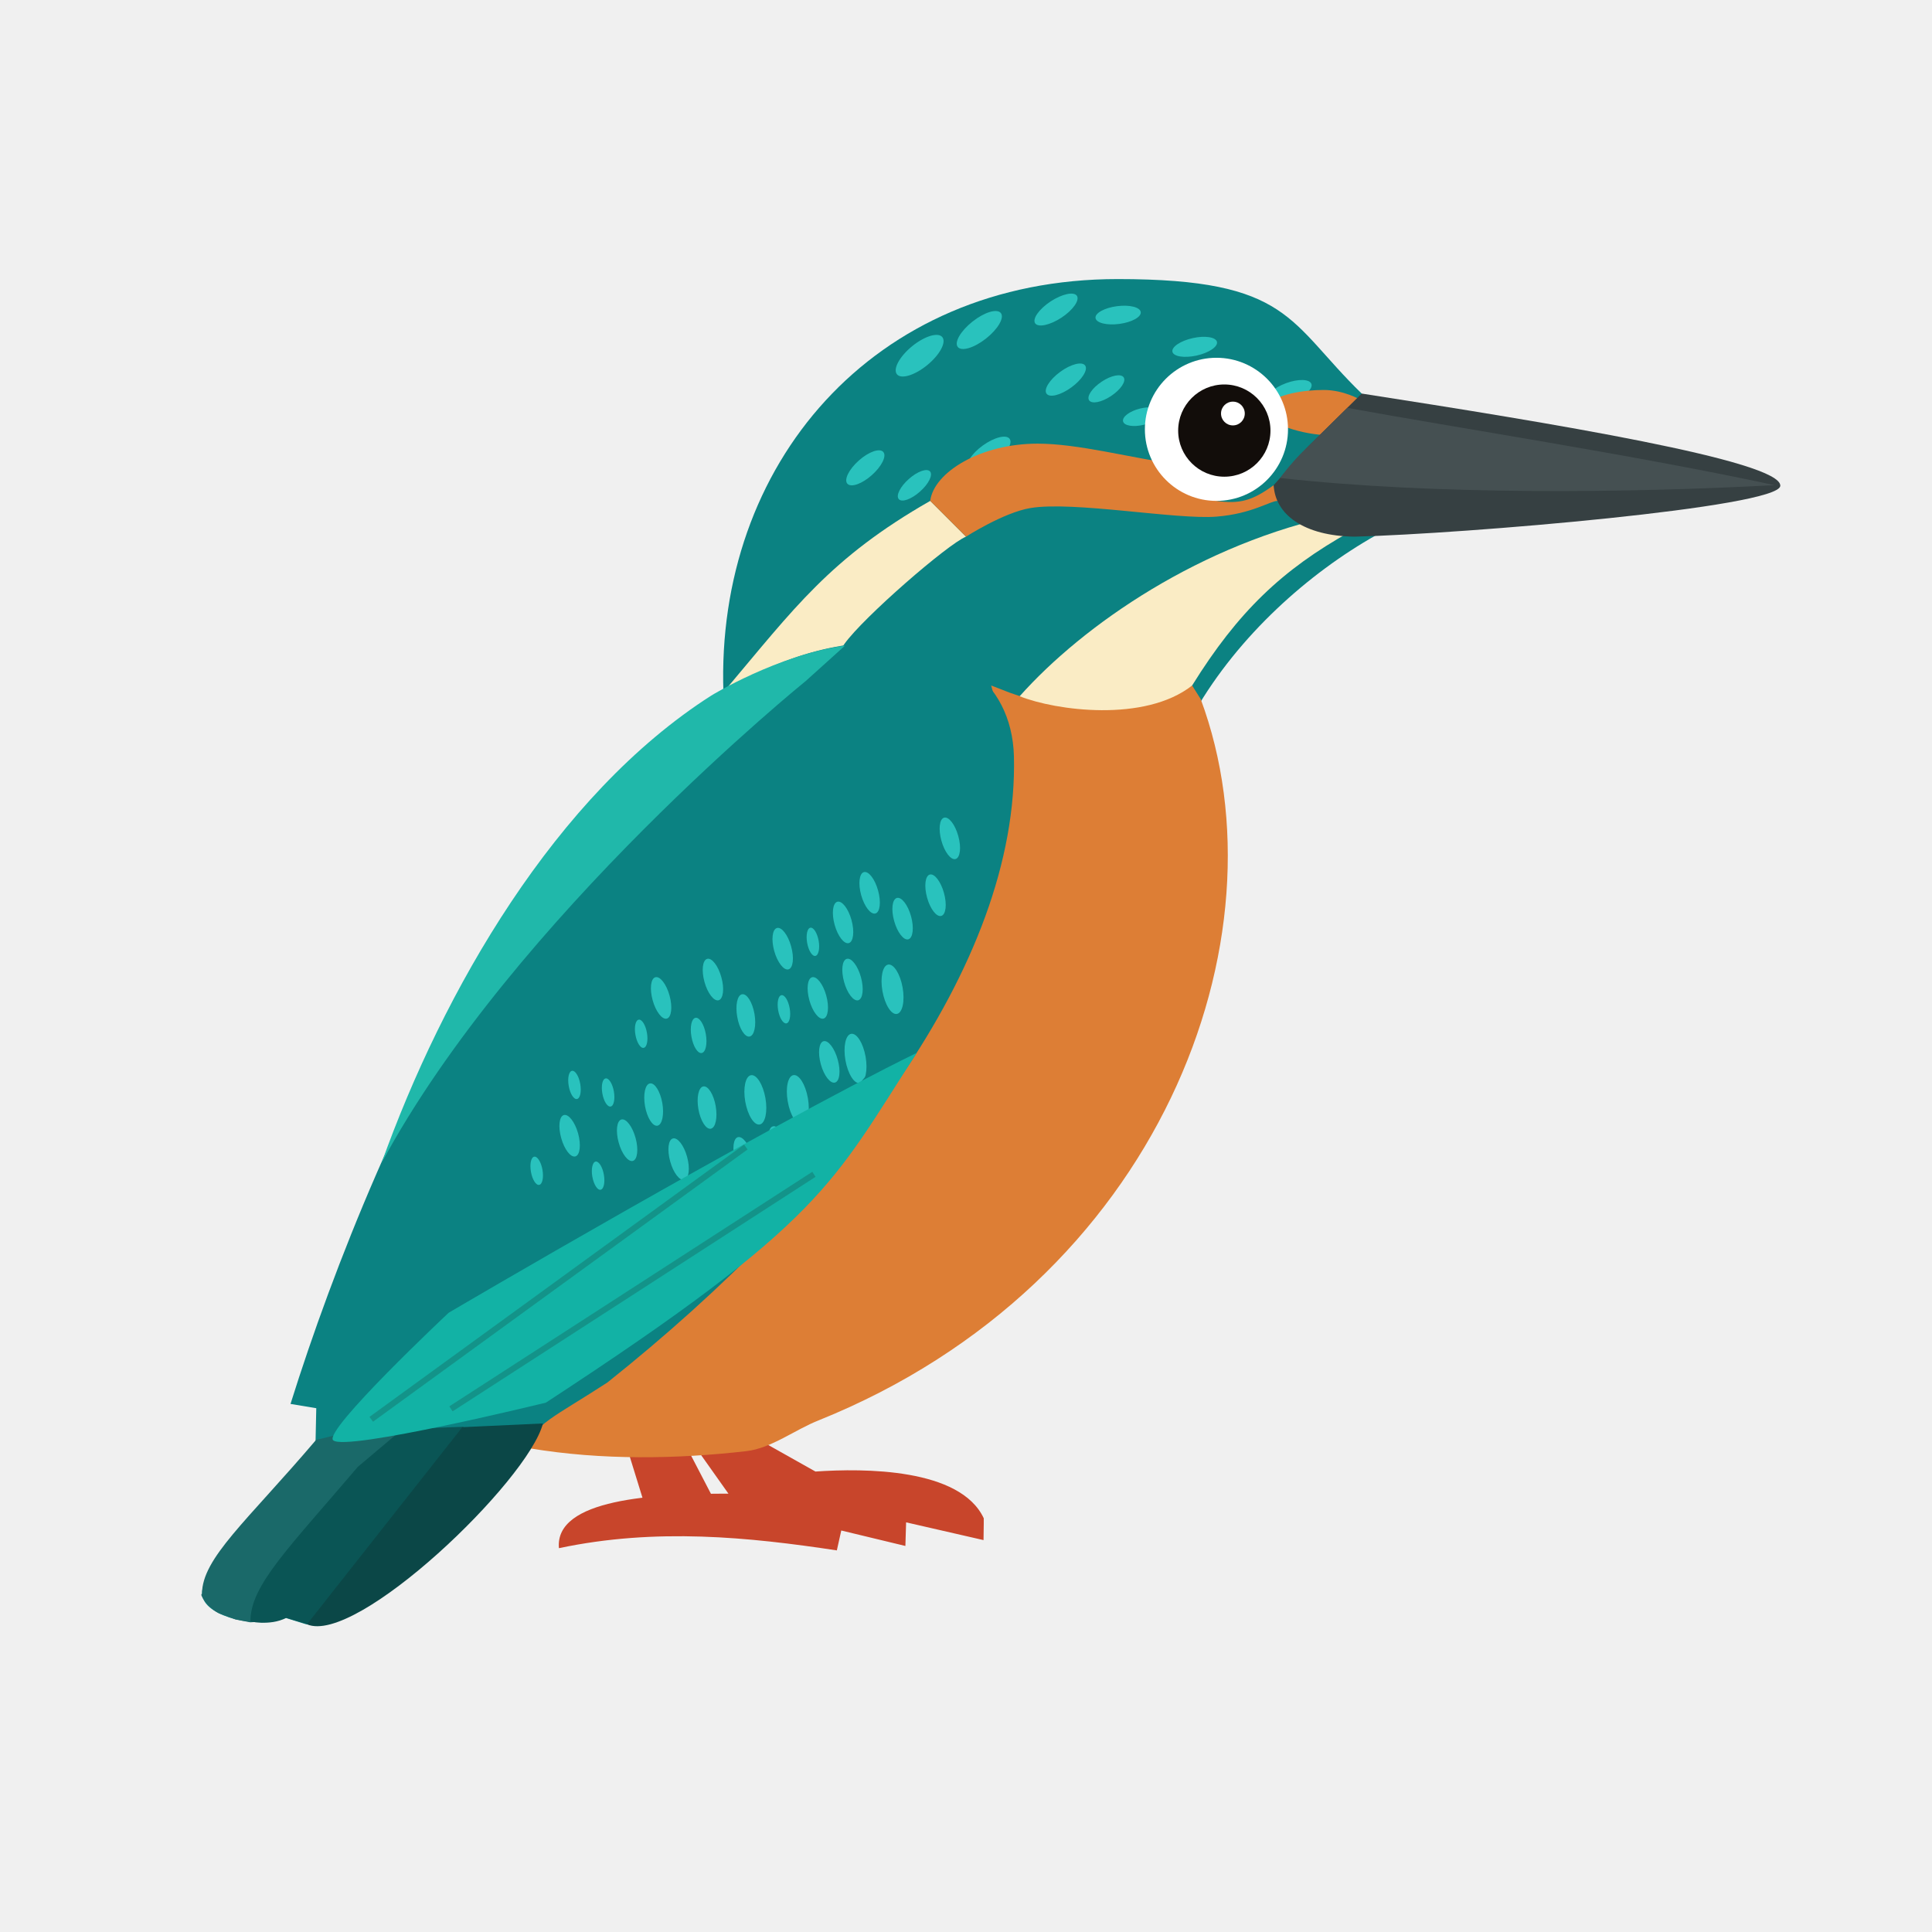
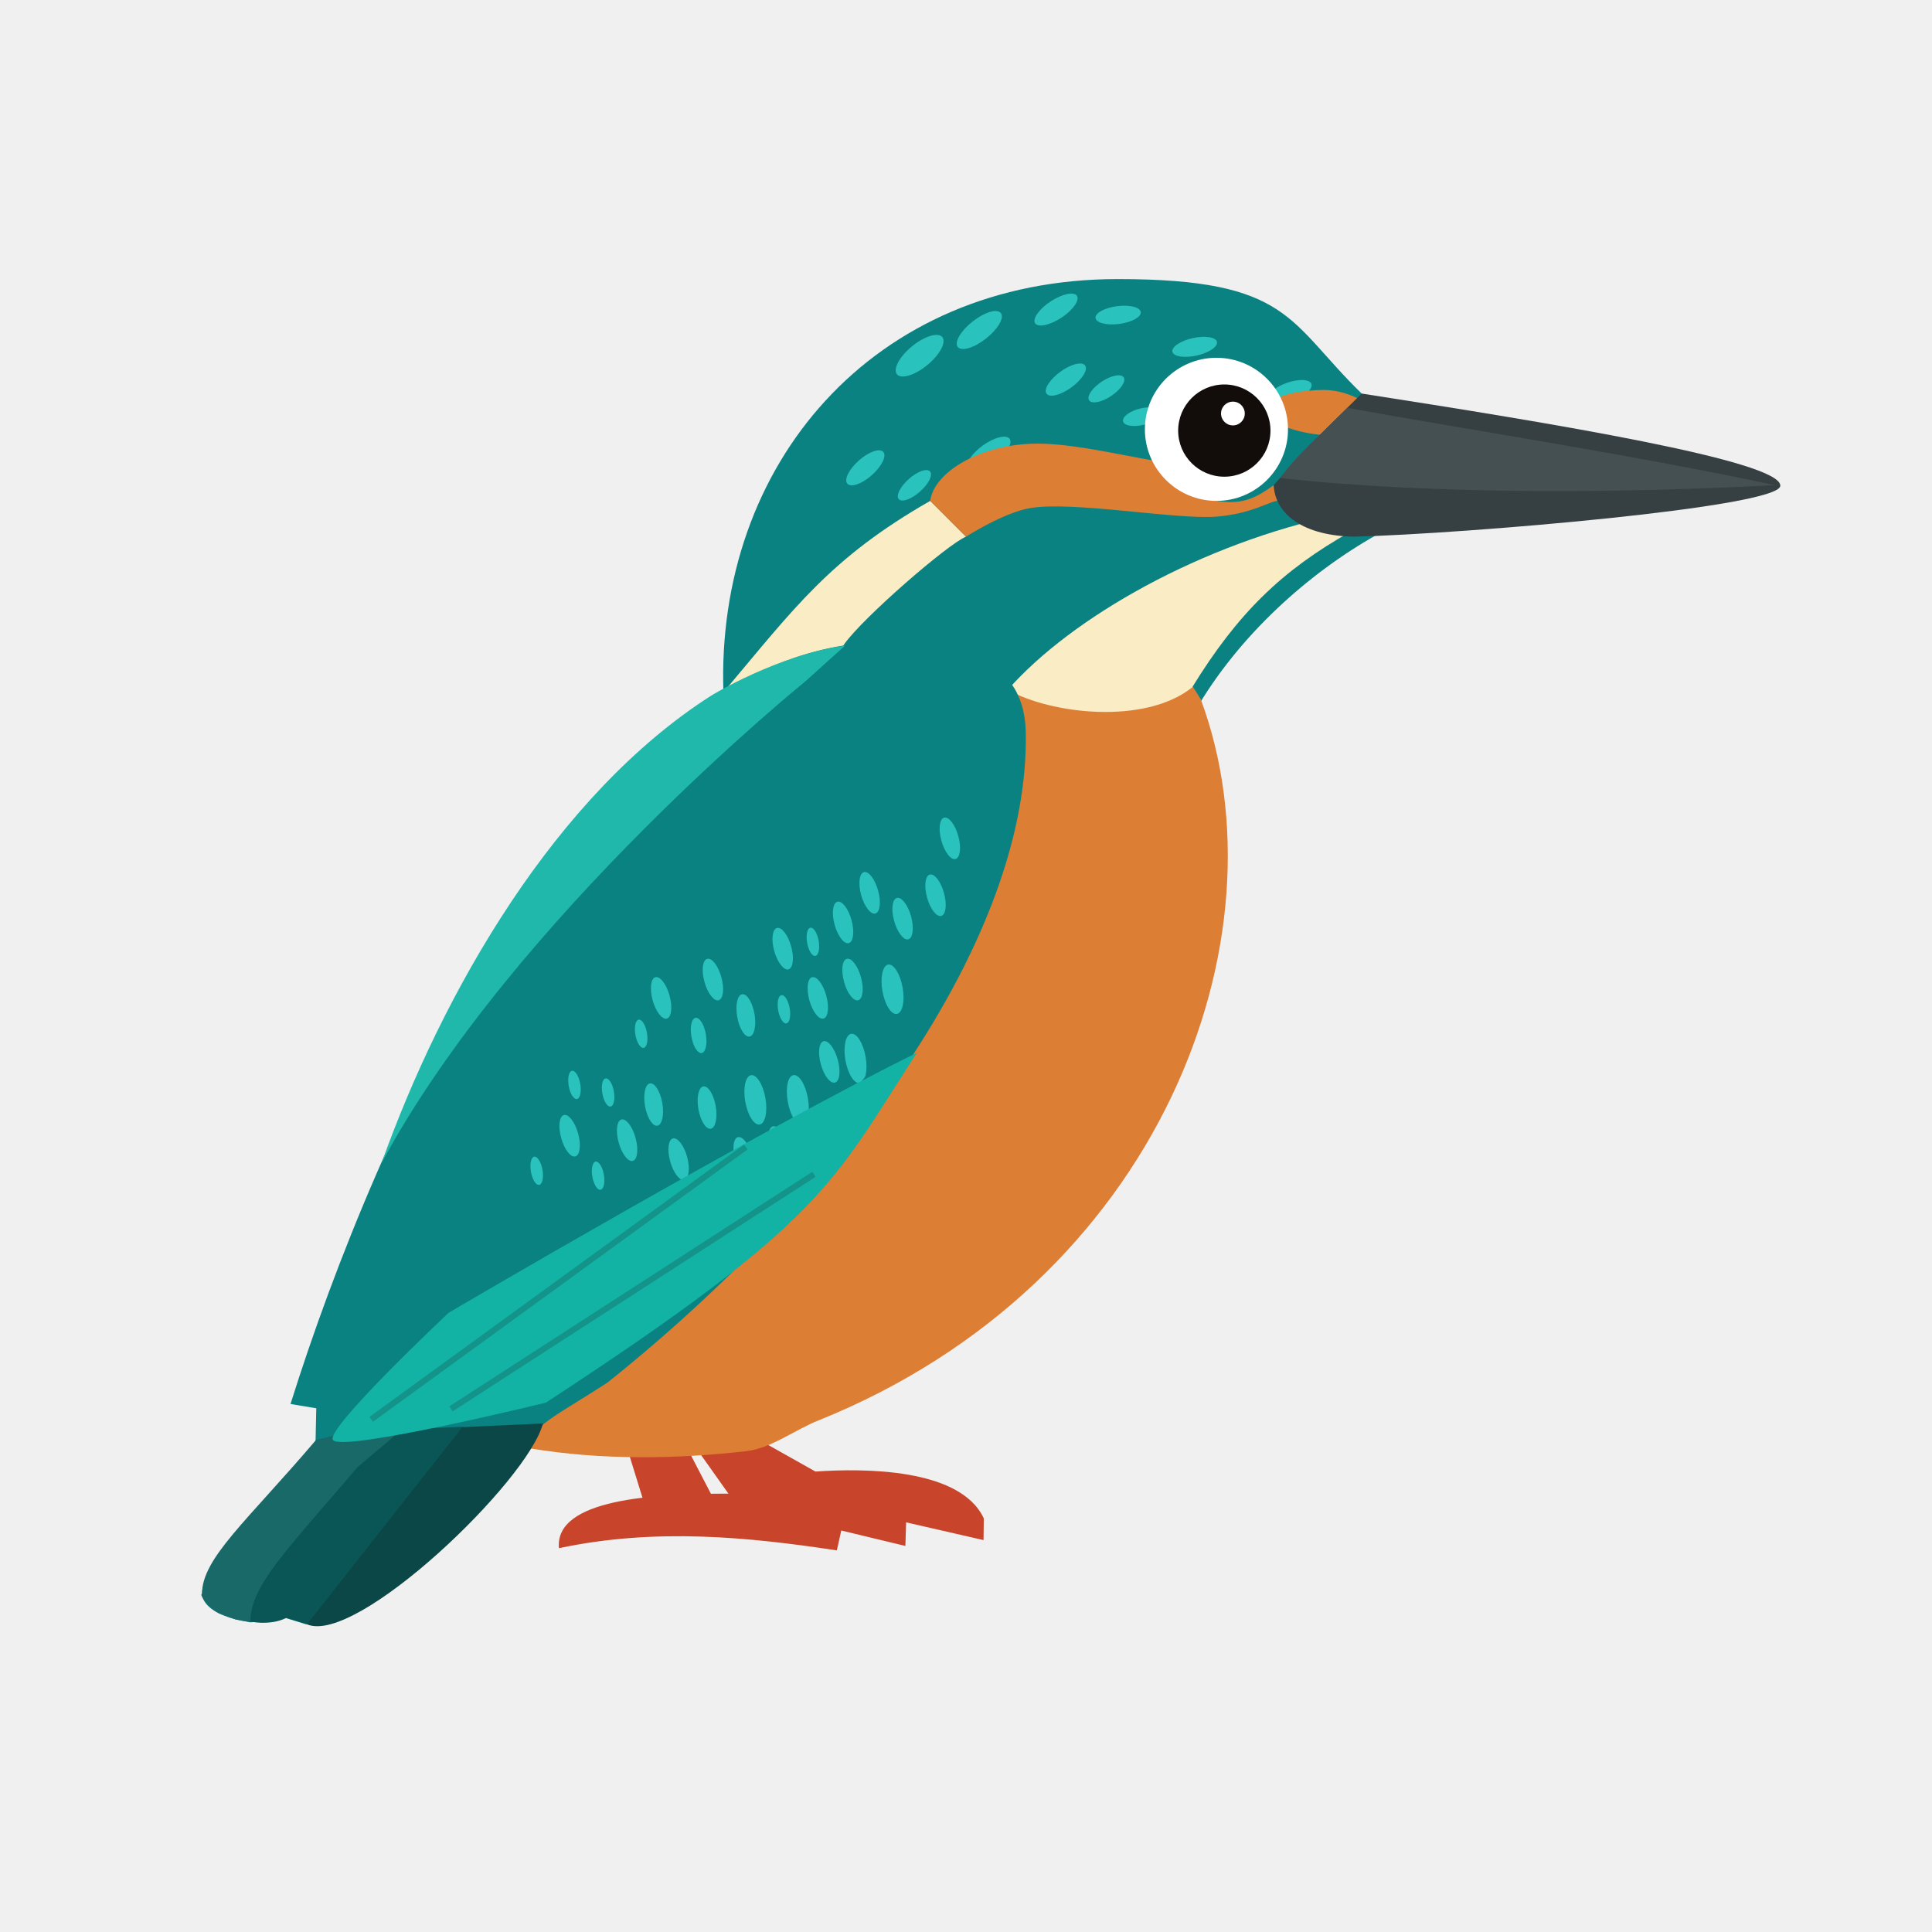
<svg xmlns="http://www.w3.org/2000/svg" width="27" height="27" viewBox="0 0 27 27" fill="none">
  <path d="M15.62 3.9C12.19 3.9 10 6.5 10.11 9.68L14.5 8.5L19 6.5L19.03 5.5C18 4.5 18.036 3.9 15.62 3.9Z" fill="#0B8282" />
  <path d="M13 7C11.6 7.8 11.1 8.5 10.13 9.65C10.61 9.65 10.78 9.6 11.5 9.5C12.062 9.41 11.537 9.37 11.8 9C12.066 8.626 13.25 7.6 13.5 7.5L13 7Z" fill="#FAECC5" />
  <path d="M18.29 6.51C15.69 6.35 13.58 7.77 12.3 9L12.69 9.325L13.38 9.65L14.11 9.77L14.66 9.99L16.7 9.94C17.31 8.88 18.29 8.01 19.23 7.48L18.29 6.51Z" fill="#0B8282" />
  <mask id="mask0_5_88" style="mask-type:luminance" maskUnits="userSpaceOnUse" x="10" y="3" width="10" height="7">
    <path d="M15.62 3.9C12.19 3.9 10 6.5 10.11 9.68L14.5 8.5L19 6.5L19.03 5.5C18 4.5 18.036 3.9 15.62 3.9Z" fill="white" />
    <path d="M18.29 6.51C15.69 6.35 13.58 7.77 12.3 9L12.69 9.325L13.38 9.65L14.11 9.77L14.66 9.99L16.7 9.94C17.31 8.88 18.29 8.01 19.23 7.48L18.29 6.51Z" fill="white" />
  </mask>
  <g mask="url(#mask0_5_88)">
    <path d="M12.535 5.231C12.594 5.303 12.784 5.245 12.959 5.102C13.134 4.958 13.228 4.784 13.169 4.711C13.11 4.639 12.92 4.697 12.745 4.84C12.57 4.984 12.476 5.158 12.535 5.231Z" fill="#29C2BD" />
    <path d="M13.385 4.849C13.438 4.915 13.614 4.862 13.78 4.731C13.946 4.6 14.039 4.441 13.987 4.375C13.934 4.309 13.758 4.362 13.592 4.493C13.426 4.624 13.333 4.784 13.385 4.849Z" fill="#29C2BD" />
    <path d="M14.466 4.518C14.508 4.58 14.672 4.545 14.833 4.44C14.994 4.334 15.091 4.197 15.05 4.134C15.008 4.072 14.844 4.107 14.683 4.212C14.522 4.318 14.425 4.455 14.466 4.518Z" fill="#29C2BD" />
    <path d="M15.31 4.444C15.319 4.513 15.467 4.55 15.642 4.527C15.817 4.504 15.951 4.43 15.942 4.362C15.934 4.293 15.785 4.256 15.61 4.279C15.435 4.302 15.301 4.376 15.31 4.444Z" fill="#29C2BD" />
    <path d="M16.385 4.916C16.399 4.983 16.551 5.007 16.723 4.969C16.895 4.931 17.022 4.845 17.007 4.778C16.992 4.711 16.841 4.687 16.669 4.725C16.497 4.763 16.37 4.849 16.385 4.916Z" fill="#29C2BD" />
    <path d="M17.713 5.589C17.738 5.657 17.895 5.662 18.065 5.6C18.235 5.538 18.352 5.433 18.327 5.365C18.302 5.297 18.145 5.292 17.975 5.354C17.805 5.416 17.688 5.521 17.713 5.589Z" fill="#29C2BD" />
    <path d="M19.166 4.799C19.155 4.725 18.999 4.686 18.816 4.711C18.634 4.737 18.494 4.818 18.504 4.891C18.515 4.965 18.671 5.004 18.854 4.979C19.037 4.953 19.176 4.872 19.166 4.799Z" fill="#29C2BD" />
    <path d="M11.842 6.76C11.893 6.817 12.046 6.763 12.184 6.64C12.322 6.518 12.394 6.372 12.344 6.316C12.293 6.259 12.14 6.313 12.002 6.436C11.864 6.558 11.792 6.704 11.842 6.76Z" fill="#29C2BD" />
    <path d="M12.561 6.976C12.604 7.025 12.737 6.977 12.857 6.87C12.978 6.763 13.041 6.637 12.997 6.588C12.954 6.54 12.821 6.587 12.701 6.694C12.58 6.801 12.517 6.927 12.561 6.976Z" fill="#29C2BD" />
    <path d="M13.53 6.551C13.576 6.616 13.744 6.574 13.904 6.459C14.065 6.343 14.157 6.197 14.11 6.133C14.064 6.068 13.896 6.11 13.736 6.225C13.575 6.341 13.483 6.487 13.53 6.551Z" fill="#29C2BD" />
    <path d="M14.626 5.502C14.669 5.562 14.825 5.522 14.974 5.413C15.123 5.304 15.208 5.167 15.165 5.108C15.121 5.048 14.965 5.088 14.816 5.197C14.667 5.306 14.582 5.443 14.626 5.502Z" fill="#29C2BD" />
    <path d="M15.22 5.594C15.257 5.65 15.395 5.623 15.528 5.534C15.662 5.445 15.74 5.329 15.704 5.274C15.667 5.218 15.529 5.245 15.396 5.334C15.262 5.423 15.184 5.539 15.22 5.594Z" fill="#29C2BD" />
    <path d="M15.695 5.889C15.71 5.951 15.841 5.972 15.986 5.936C16.131 5.899 16.236 5.82 16.221 5.757C16.206 5.695 16.075 5.674 15.93 5.71C15.785 5.747 15.68 5.826 15.695 5.889Z" fill="#29C2BD" />
    <path d="M19.404 4.267C19.388 4.198 19.249 4.172 19.092 4.207C18.935 4.243 18.821 4.327 18.836 4.395C18.852 4.464 18.991 4.49 19.148 4.455C19.305 4.419 19.419 4.335 19.404 4.267Z" fill="#29C2BD" />
  </g>
  <path d="M11.396 20.565C12.077 20.518 13.42 20.517 13.748 21.218V21.294L13.745 21.523L12.663 21.275L12.653 21.605L11.757 21.389L11.695 21.667C10.47 21.482 9.17 21.348 7.811 21.636C7.75 20.947 9.14 20.874 10.18 20.874L9.655 20.133L10.407 20.009L11.396 20.565Z" fill="#C8452B" />
  <path d="M9.349 20.071L8.773 20.266L9 21H10L9.597 20.225L9.349 20.071Z" fill="#C8452B" />
-   <path d="M16.66 9.58C15.79 10.08 14.71 9.9 14.11 9.68L13.852 9.58C14.772 12.89 11.142 17.101 8.522 18.991C8.142 19.391 7.25 19.85 7.4 20.24C8.41 20.41 9.47 20.39 10.43 20.28C10.78 20.24 11.11 19.98 11.44 19.85C16.21 17.93 18.02 13.11 16.78 9.77L16.66 9.58Z" fill="#DD7E35" />
-   <path d="M18.72 7.19C16.79 7.59 15.14 8.73 14.25 9.73C14.75 9.93 16 10.1 16.66 9.58C17.3 8.55 17.92 7.96 18.87 7.43L18.72 7.19Z" fill="#FAECC5" />
+   <path d="M16.66 9.58C15.79 10.08 14.68 9.86 14.08 9.64C15 12.95 11.142 17.101 8.522 18.991C8.142 19.391 7.25 19.85 7.4 20.24C8.41 20.41 9.47 20.39 10.43 20.28C10.78 20.24 11.11 19.98 11.44 19.85C16.21 17.93 18.02 13.11 16.78 9.77L16.66 9.58Z" fill="#DD7E35" />
+   <path d="M18.72 7.19C16.79 7.595 14.974 8.629 14.084 9.64C14.685 9.98 16 10.133 16.66 9.607C17.3 8.565 17.92 7.969 18.87 7.433L18.72 7.19Z" fill="#FAECC5" />
  <path d="M13.5 7.5L13 7C13.05 6.6 13.703 6.2 14.5 6.2C15.065 6.2 15.782 6.394 16.5 6.5C16.65 6.6 16.555 6.937 17 7C17.322 7.046 17.5 7 17.8 6.78C17.8 6.78 17.845 6.981 17.855 7C17.75 7 17.5 7.18 17 7.22C16.443 7.265 15 7 14.4 7.1C14.024 7.163 13.5 7.5 13.5 7.5Z" fill="#DD7E35" />
  <path d="M18.553 6.081C18.83 6.081 19 5.841 19 5.581C19 5.581 18.776 5.45 18.5 5.45C18.224 5.45 17.861 5.5 17.65 5.681C17.65 5.941 18.277 6.081 18.553 6.081Z" fill="#DD7E35" />
  <path d="M17 7C17.552 7 18 6.552 18 6C18 5.448 17.552 5 17 5C16.448 5 16 5.448 16 6C16 6.552 16.448 7 17 7Z" fill="white" />
  <path d="M17.11 6.662C17.466 6.662 17.755 6.374 17.755 6.018C17.755 5.662 17.466 5.373 17.11 5.373C16.754 5.373 16.465 5.662 16.465 6.018C16.465 6.374 16.754 6.662 17.11 6.662Z" fill="#120D0A" />
  <path d="M19.03 5.5C21.67 5.91 24.9 6.44 24.88 6.79C24.86 7.09 20.48 7.46 18.93 7.5C18.22 7.49 17.82 7.19 17.8 6.78L18.28 6.24L19.03 5.5Z" fill="#364042" />
  <path d="M18.28 6.24C18.14 6.37 18 6.53 17.89 6.68C20.05 6.92 22.75 6.89 24.8 6.78C22.85 6.36 20.36 5.98 18.83 5.7L18.28 6.24Z" fill="#455052" />
-   <path d="M12.04 8.99C8.15 9.33 5.26 15.79 4.06 19.62L4.42 19.68L4.41 20.14C3.57 21.24 2.75 21.98 2.83 22.31C2.89 22.6 3.61 22.77 3.99 22.61L4.28 22.7C5.16 22.68 6.696 21.247 7.396 20.227C7.416 19.927 7.769 19.79 8.489 19.32C11.737 16.732 14.24 13.5 14.17 10.57C14.14 9.49 13.26 8.9 12.04 8.99Z" fill="#0B8282" />
+   <path d="M12.04 8.991C8.15 9.331 5.26 15.791 4.06 19.621L4.42 19.681L4.41 20.141C3.57 21.241 2.75 21.981 2.83 22.311C2.89 22.601 3.61 22.771 3.99 22.611L4.28 22.701C5.16 22.681 6.696 21.248 7.396 20.228C7.416 19.928 7.769 19.791 8.489 19.322C11.737 16.733 14.405 13.145 14.335 10.215C14.305 9.135 13.26 8.901 12.04 8.991Z" fill="#0B8282" />
  <mask id="mask1_5_88" style="mask-type:luminance" maskUnits="userSpaceOnUse" x="2" y="9" width="12" height="14">
    <path d="M11.616 9.179C7.726 9.519 4.836 15.979 3.636 19.809L3.996 19.869L3.986 20.329C3.146 21.429 2.326 22.169 2.406 22.499C2.466 22.789 3.186 22.959 3.566 22.799L3.856 22.889C4.736 22.869 6.276 21.479 6.976 20.459C6.996 20.159 6.834 18.941 7.554 18.471C11.564 16.411 13.816 13.689 13.746 10.759C13.716 9.679 12.836 9.089 11.616 9.179Z" fill="white" />
  </mask>
  <g mask="url(#mask1_5_88)">
    <path d="M5.331 8.885C4.777 9.235 3.201 10.235 1.571 13.337C0.079 16.175 0.201 16.235 0.201 16.235C1.071 15.349 2.467 13.586 3.701 11.735C4.701 10.235 5.331 8.885 5.331 8.885Z" fill="#29C2BD" />
    <path d="M10.617 15.715C10.694 15.701 10.73 15.536 10.697 15.346C10.663 15.155 10.573 15.012 10.495 15.026C10.418 15.04 10.382 15.205 10.415 15.395C10.449 15.586 10.539 15.729 10.617 15.715Z" fill="#29C2BD" />
    <path d="M12.412 13.48C12.49 13.467 12.58 13.61 12.614 13.8C12.648 13.991 12.612 14.156 12.534 14.17C12.456 14.184 12.366 14.04 12.332 13.85C12.299 13.659 12.335 13.494 12.412 13.48Z" fill="#29C2BD" />
    <path d="M11.895 14.448C11.973 14.434 12.063 14.577 12.097 14.768C12.13 14.958 12.094 15.123 12.017 15.137C11.939 15.151 11.849 15.008 11.815 14.817C11.782 14.627 11.817 14.461 11.895 14.448Z" fill="#29C2BD" />
    <path d="M11.088 15.025C11.166 15.011 11.256 15.154 11.29 15.345C11.324 15.535 11.288 15.7 11.21 15.714C11.132 15.728 11.042 15.585 11.009 15.394C10.975 15.204 11.011 15.038 11.088 15.025Z" fill="#29C2BD" />
    <path d="M12.994 12.222C13.059 12.204 13.148 12.319 13.192 12.479C13.236 12.638 13.22 12.782 13.154 12.8C13.089 12.818 13 12.704 12.956 12.544C12.912 12.384 12.929 12.24 12.994 12.222Z" fill="#29C2BD" />
    <path d="M12.534 12.549C12.599 12.531 12.688 12.646 12.732 12.805C12.776 12.965 12.759 13.109 12.694 13.127C12.629 13.145 12.54 13.03 12.496 12.871C12.451 12.711 12.469 12.567 12.534 12.549Z" fill="#29C2BD" />
    <path d="M11.834 13.4C11.899 13.382 11.988 13.497 12.032 13.657C12.076 13.816 12.059 13.96 11.994 13.979C11.929 13.996 11.84 13.882 11.796 13.722C11.752 13.562 11.768 13.418 11.834 13.4Z" fill="#29C2BD" />
    <path d="M11.509 14.551C11.574 14.533 11.663 14.648 11.707 14.807C11.752 14.967 11.735 15.111 11.669 15.129C11.604 15.147 11.515 15.033 11.471 14.873C11.427 14.713 11.444 14.569 11.509 14.551Z" fill="#29C2BD" />
    <path d="M11.349 13.657C11.414 13.639 11.503 13.753 11.547 13.913C11.591 14.073 11.574 14.217 11.509 14.235C11.444 14.253 11.355 14.138 11.311 13.979C11.267 13.819 11.284 13.675 11.349 13.657Z" fill="#29C2BD" />
    <path d="M8.684 15.645C8.749 15.627 8.838 15.742 8.882 15.902C8.926 16.061 8.909 16.206 8.844 16.224C8.779 16.242 8.69 16.127 8.646 15.967C8.602 15.807 8.619 15.664 8.684 15.645Z" fill="#29C2BD" />
    <path d="M9.159 13.657C9.224 13.639 9.313 13.753 9.357 13.913C9.401 14.073 9.384 14.217 9.319 14.235C9.254 14.253 9.165 14.138 9.121 13.979C9.077 13.819 9.094 13.675 9.159 13.657Z" fill="#29C2BD" />
    <path d="M9.883 13.4C9.948 13.382 10.037 13.497 10.081 13.657C10.126 13.816 10.108 13.96 10.043 13.979C9.978 13.996 9.889 13.882 9.845 13.722C9.801 13.562 9.818 13.418 9.883 13.4Z" fill="#29C2BD" />
    <path d="M10.858 12.969C10.924 12.951 11.012 13.066 11.056 13.225C11.101 13.385 11.084 13.529 11.019 13.547C10.954 13.565 10.865 13.45 10.82 13.291C10.776 13.131 10.793 12.987 10.858 12.969Z" fill="#29C2BD" />
    <path d="M13.194 11.427C13.259 11.409 13.348 11.523 13.392 11.683C13.437 11.843 13.419 11.987 13.354 12.005C13.289 12.023 13.2 11.908 13.156 11.748C13.112 11.589 13.129 11.445 13.194 11.427Z" fill="#29C2BD" />
    <path d="M11.702 12.602C11.767 12.584 11.856 12.698 11.9 12.858C11.944 13.018 11.927 13.162 11.862 13.18C11.797 13.198 11.708 13.083 11.664 12.924C11.62 12.764 11.637 12.62 11.702 12.602Z" fill="#29C2BD" />
    <path d="M7.88 15.583C7.946 15.565 8.034 15.68 8.079 15.839C8.123 15.999 8.106 16.143 8.041 16.161C7.976 16.179 7.887 16.064 7.843 15.905C7.798 15.745 7.815 15.601 7.88 15.583Z" fill="#29C2BD" />
    <path d="M12.073 12.188C12.139 12.17 12.227 12.285 12.271 12.444C12.316 12.604 12.299 12.748 12.234 12.766C12.168 12.784 12.08 12.669 12.035 12.51C11.991 12.35 12.008 12.206 12.073 12.188Z" fill="#29C2BD" />
    <path d="M9.404 15.91C9.469 15.892 9.558 16.006 9.602 16.166C9.646 16.326 9.629 16.47 9.564 16.488C9.499 16.506 9.41 16.391 9.366 16.231C9.322 16.072 9.338 15.928 9.404 15.91Z" fill="#29C2BD" />
    <path d="M10.801 15.741C10.866 15.723 10.955 15.838 10.999 15.997C11.043 16.157 11.026 16.301 10.961 16.319C10.896 16.337 10.807 16.222 10.763 16.063C10.719 15.903 10.736 15.759 10.801 15.741Z" fill="#29C2BD" />
    <path d="M10.312 15.892C10.377 15.874 10.466 15.989 10.51 16.149C10.555 16.308 10.538 16.452 10.473 16.47C10.407 16.488 10.319 16.374 10.274 16.214C10.23 16.054 10.247 15.91 10.312 15.892Z" fill="#29C2BD" />
    <path d="M9.083 15.141C9.15 15.129 9.227 15.252 9.256 15.415C9.284 15.578 9.254 15.72 9.187 15.732C9.12 15.743 9.043 15.621 9.014 15.457C8.986 15.294 9.016 15.152 9.083 15.141Z" fill="#29C2BD" />
    <path d="M9.829 15.183C9.896 15.171 9.973 15.294 10.002 15.457C10.03 15.621 10 15.762 9.933 15.774C9.867 15.786 9.789 15.663 9.76 15.5C9.732 15.337 9.762 15.195 9.829 15.183Z" fill="#29C2BD" />
    <path d="M8.464 15.071C8.508 15.063 8.56 15.145 8.579 15.253C8.598 15.362 8.578 15.457 8.533 15.464C8.489 15.472 8.437 15.39 8.418 15.282C8.399 15.173 8.419 15.078 8.464 15.071Z" fill="#29C2BD" />
    <path d="M10.921 13.908C10.965 13.9 11.017 13.982 11.036 14.091C11.055 14.199 11.035 14.294 10.99 14.302C10.946 14.309 10.894 14.228 10.875 14.119C10.856 14.01 10.876 13.915 10.921 13.908Z" fill="#29C2BD" />
    <path d="M8.324 16.233C8.368 16.226 8.42 16.307 8.439 16.416C8.458 16.525 8.438 16.619 8.393 16.627C8.349 16.635 8.298 16.553 8.278 16.445C8.259 16.336 8.28 16.241 8.324 16.233Z" fill="#29C2BD" />
    <path d="M7.466 16.165C7.51 16.157 7.562 16.239 7.581 16.348C7.6 16.457 7.58 16.551 7.535 16.559C7.491 16.567 7.439 16.485 7.42 16.376C7.401 16.267 7.421 16.173 7.466 16.165Z" fill="#29C2BD" />
    <path d="M7.994 14.965C8.038 14.957 8.09 15.039 8.109 15.148C8.128 15.257 8.108 15.351 8.063 15.359C8.019 15.367 7.967 15.285 7.948 15.176C7.929 15.067 7.949 14.973 7.994 14.965Z" fill="#29C2BD" />
    <path d="M11.325 12.965C11.37 12.957 11.421 13.039 11.441 13.148C11.46 13.256 11.439 13.351 11.395 13.359C11.351 13.367 11.299 13.285 11.28 13.176C11.261 13.067 11.281 12.973 11.325 12.965Z" fill="#29C2BD" />
    <path d="M10.371 13.895C10.438 13.883 10.515 14.006 10.544 14.169C10.572 14.332 10.542 14.474 10.475 14.486C10.409 14.497 10.331 14.374 10.303 14.211C10.274 14.048 10.304 13.906 10.371 13.895Z" fill="#29C2BD" />
    <path d="M9.72 14.224C9.775 14.214 9.84 14.316 9.864 14.452C9.888 14.588 9.862 14.707 9.806 14.716C9.751 14.726 9.687 14.624 9.663 14.488C9.639 14.352 9.664 14.234 9.72 14.224Z" fill="#29C2BD" />
    <path d="M8.926 14.25C8.97 14.242 9.022 14.324 9.041 14.433C9.06 14.542 9.04 14.636 8.995 14.644C8.951 14.652 8.899 14.57 8.88 14.461C8.861 14.353 8.881 14.258 8.926 14.25Z" fill="#29C2BD" />
  </g>
  <path d="M4.875 20.014L4.418 20.122C3.448 21.262 2.823 21.775 2.823 22.275C2.78 22.275 2.898 22.465 3.059 22.546L3.29 22.632L3.497 22.672C4.377 22.642 5.815 21.064 6.485 20.014L5.611 19.97L4.875 20.014Z" fill="#1A6969" />
  <path d="M5.628 19.97L5 20.5C4.03 21.64 3.5 22.155 3.5 22.655C3.457 22.655 3.77 22.73 4 22.61L4.3 22.7C5.18 22.67 6.691 21.292 7.361 20.242L6.465 19.94L5.628 19.97Z" fill="#0A5555" />
  <path d="M6.461 19.945L4.29 22.7C4.979 23 7.379 20.7 7.588 19.893L6.461 19.945Z" fill="#0B4747" />
  <path d="M17.23 5.945C17.322 5.945 17.396 5.871 17.396 5.779C17.396 5.687 17.322 5.613 17.23 5.613C17.138 5.613 17.064 5.687 17.064 5.779C17.064 5.871 17.138 5.945 17.23 5.945Z" fill="white" />
  <path d="M11.809 9.023C10.867 9.151 9.941 9.72 9.941 9.72C7.763 11.11 6.19 13.853 5.332 16.254C7.182 12.814 11.263 9.515 11.263 9.515L11.809 9.023Z" fill="#20B8AA" />
  <path d="M12.813 14.713C10.603 15.797 6.27 18.346 6.27 18.346C6.27 18.346 4.513 19.995 4.656 20.128C4.827 20.289 7.629 19.602 7.629 19.602C11.523 17.058 11.621 16.556 12.813 14.713Z" fill="#12B2A5" />
  <path opacity="0.2" d="M10.423 16.03L5.188 19.835" stroke="#1B1B1B" stroke-width="0.084" />
  <path opacity="0.2" d="M11.375 16.411L6.302 19.689" stroke="#1B1B1B" stroke-width="0.084" />
</svg>
